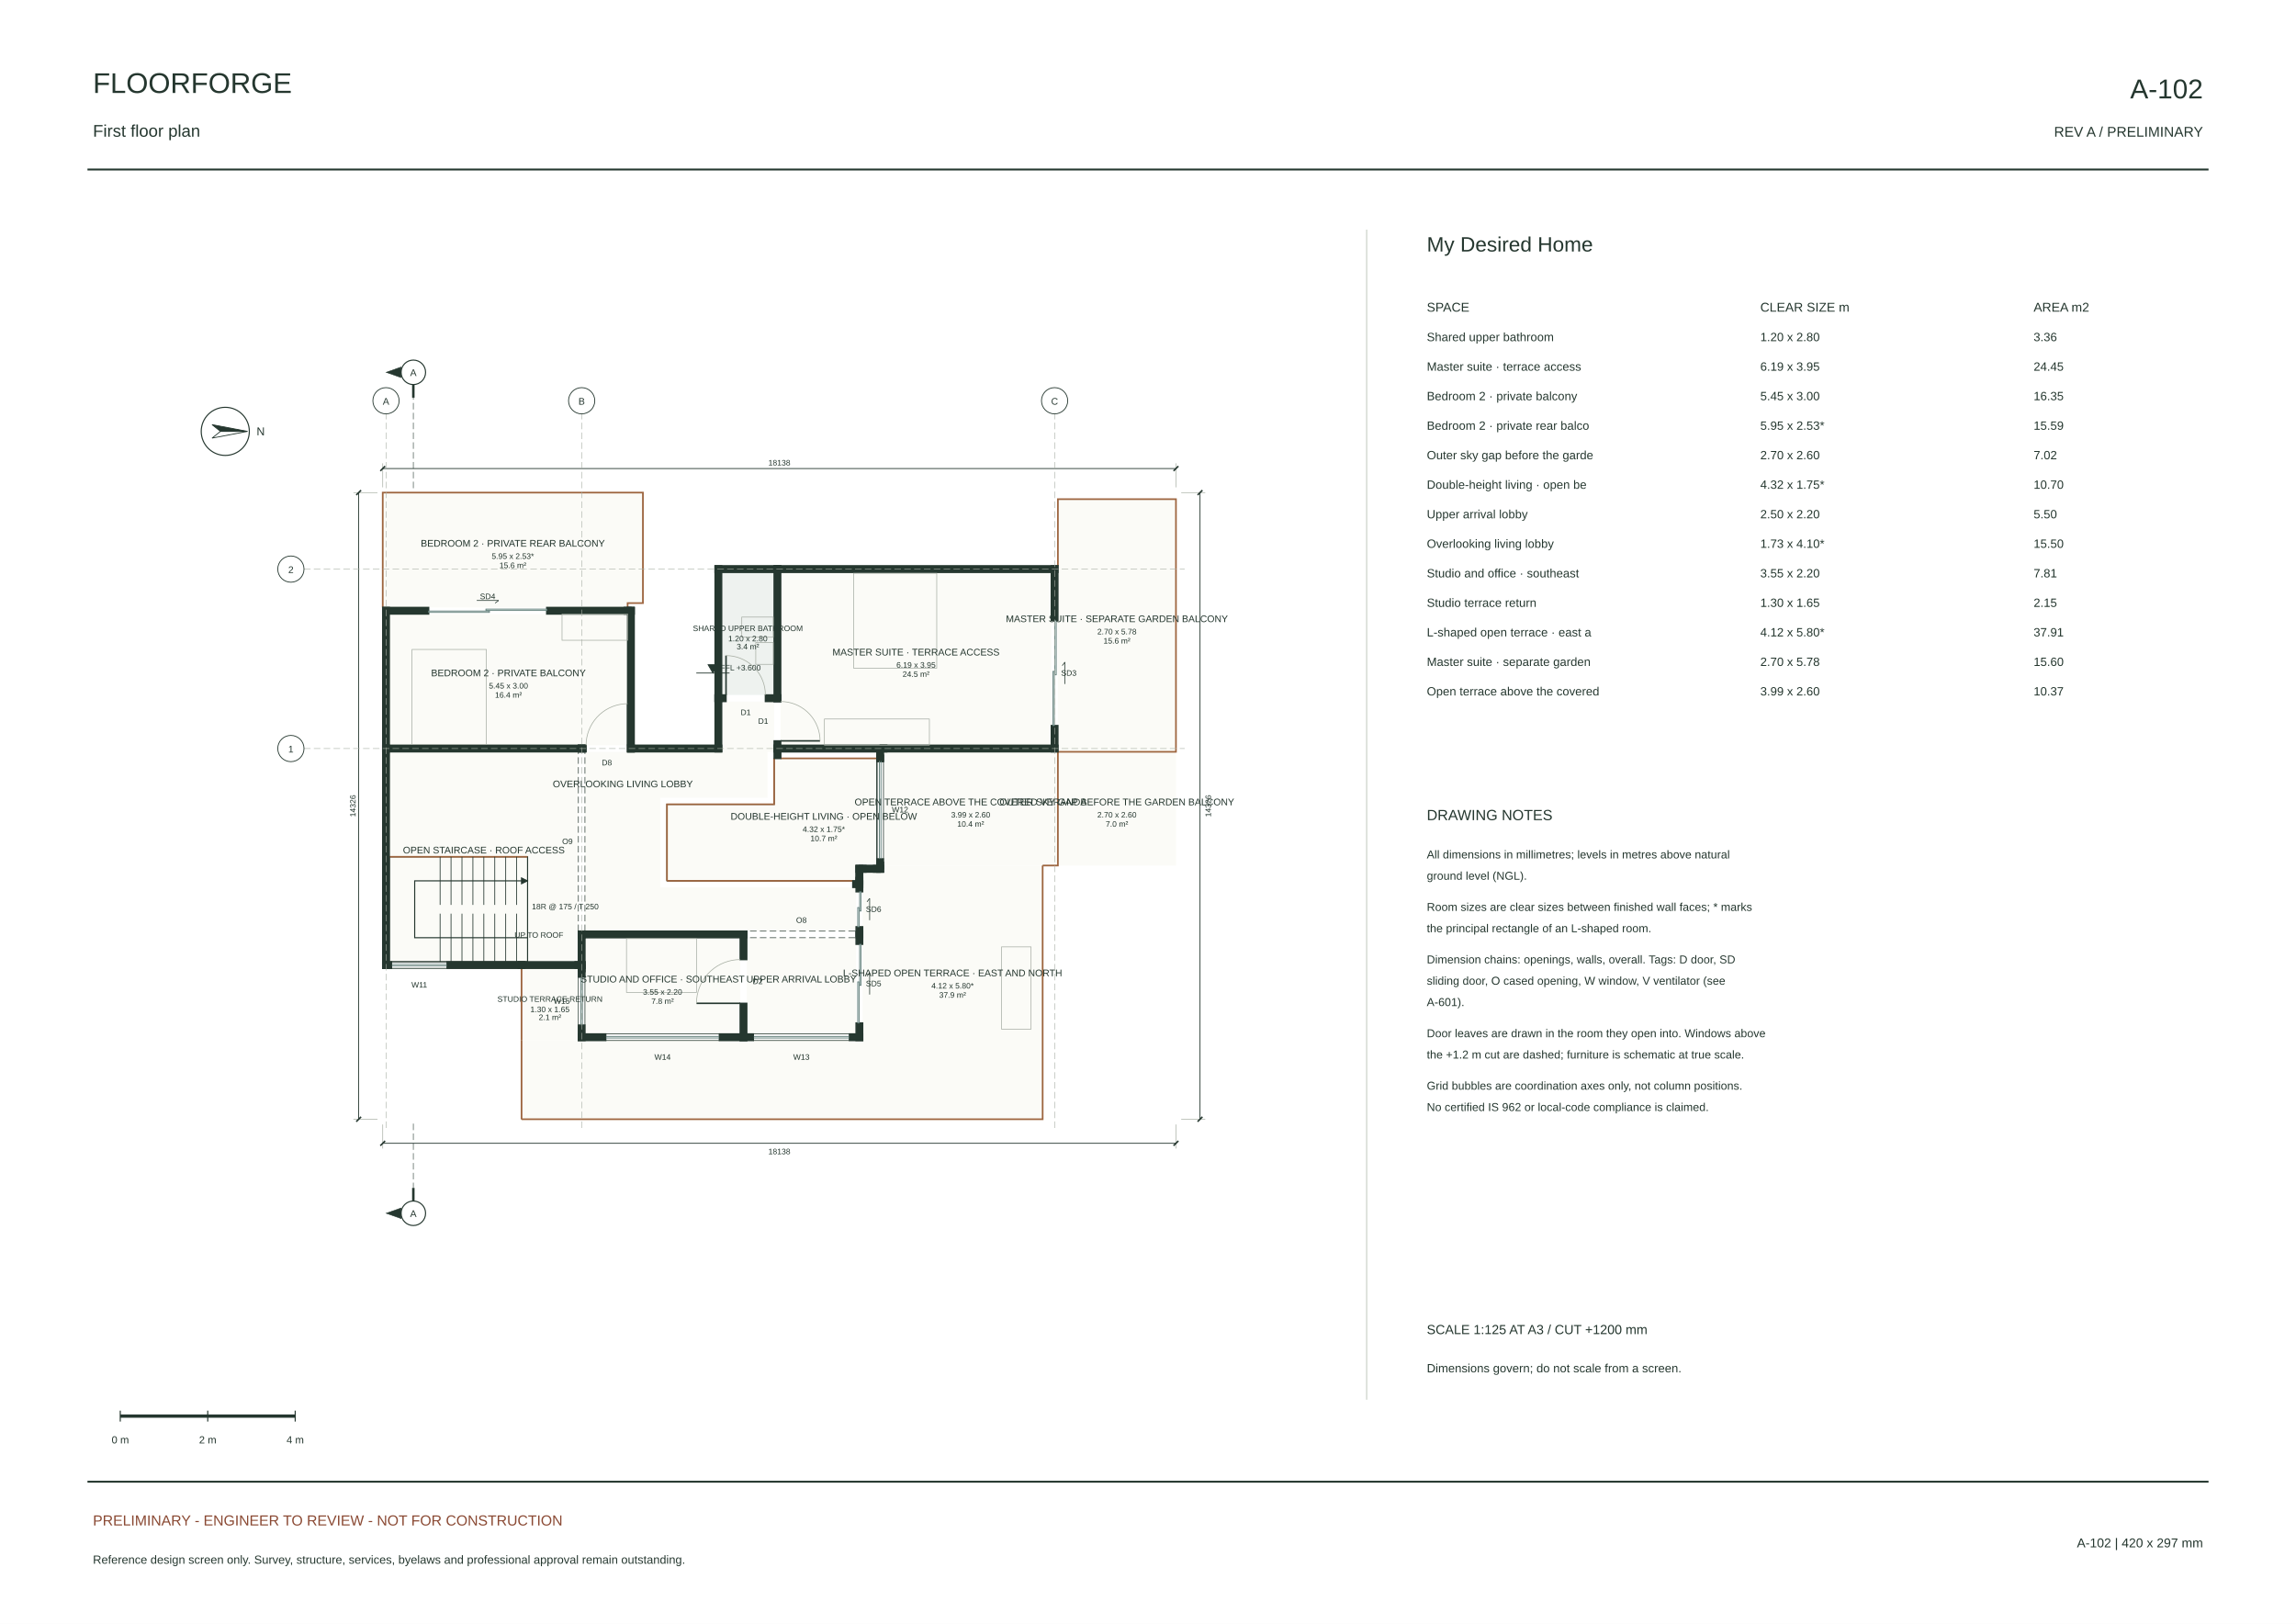
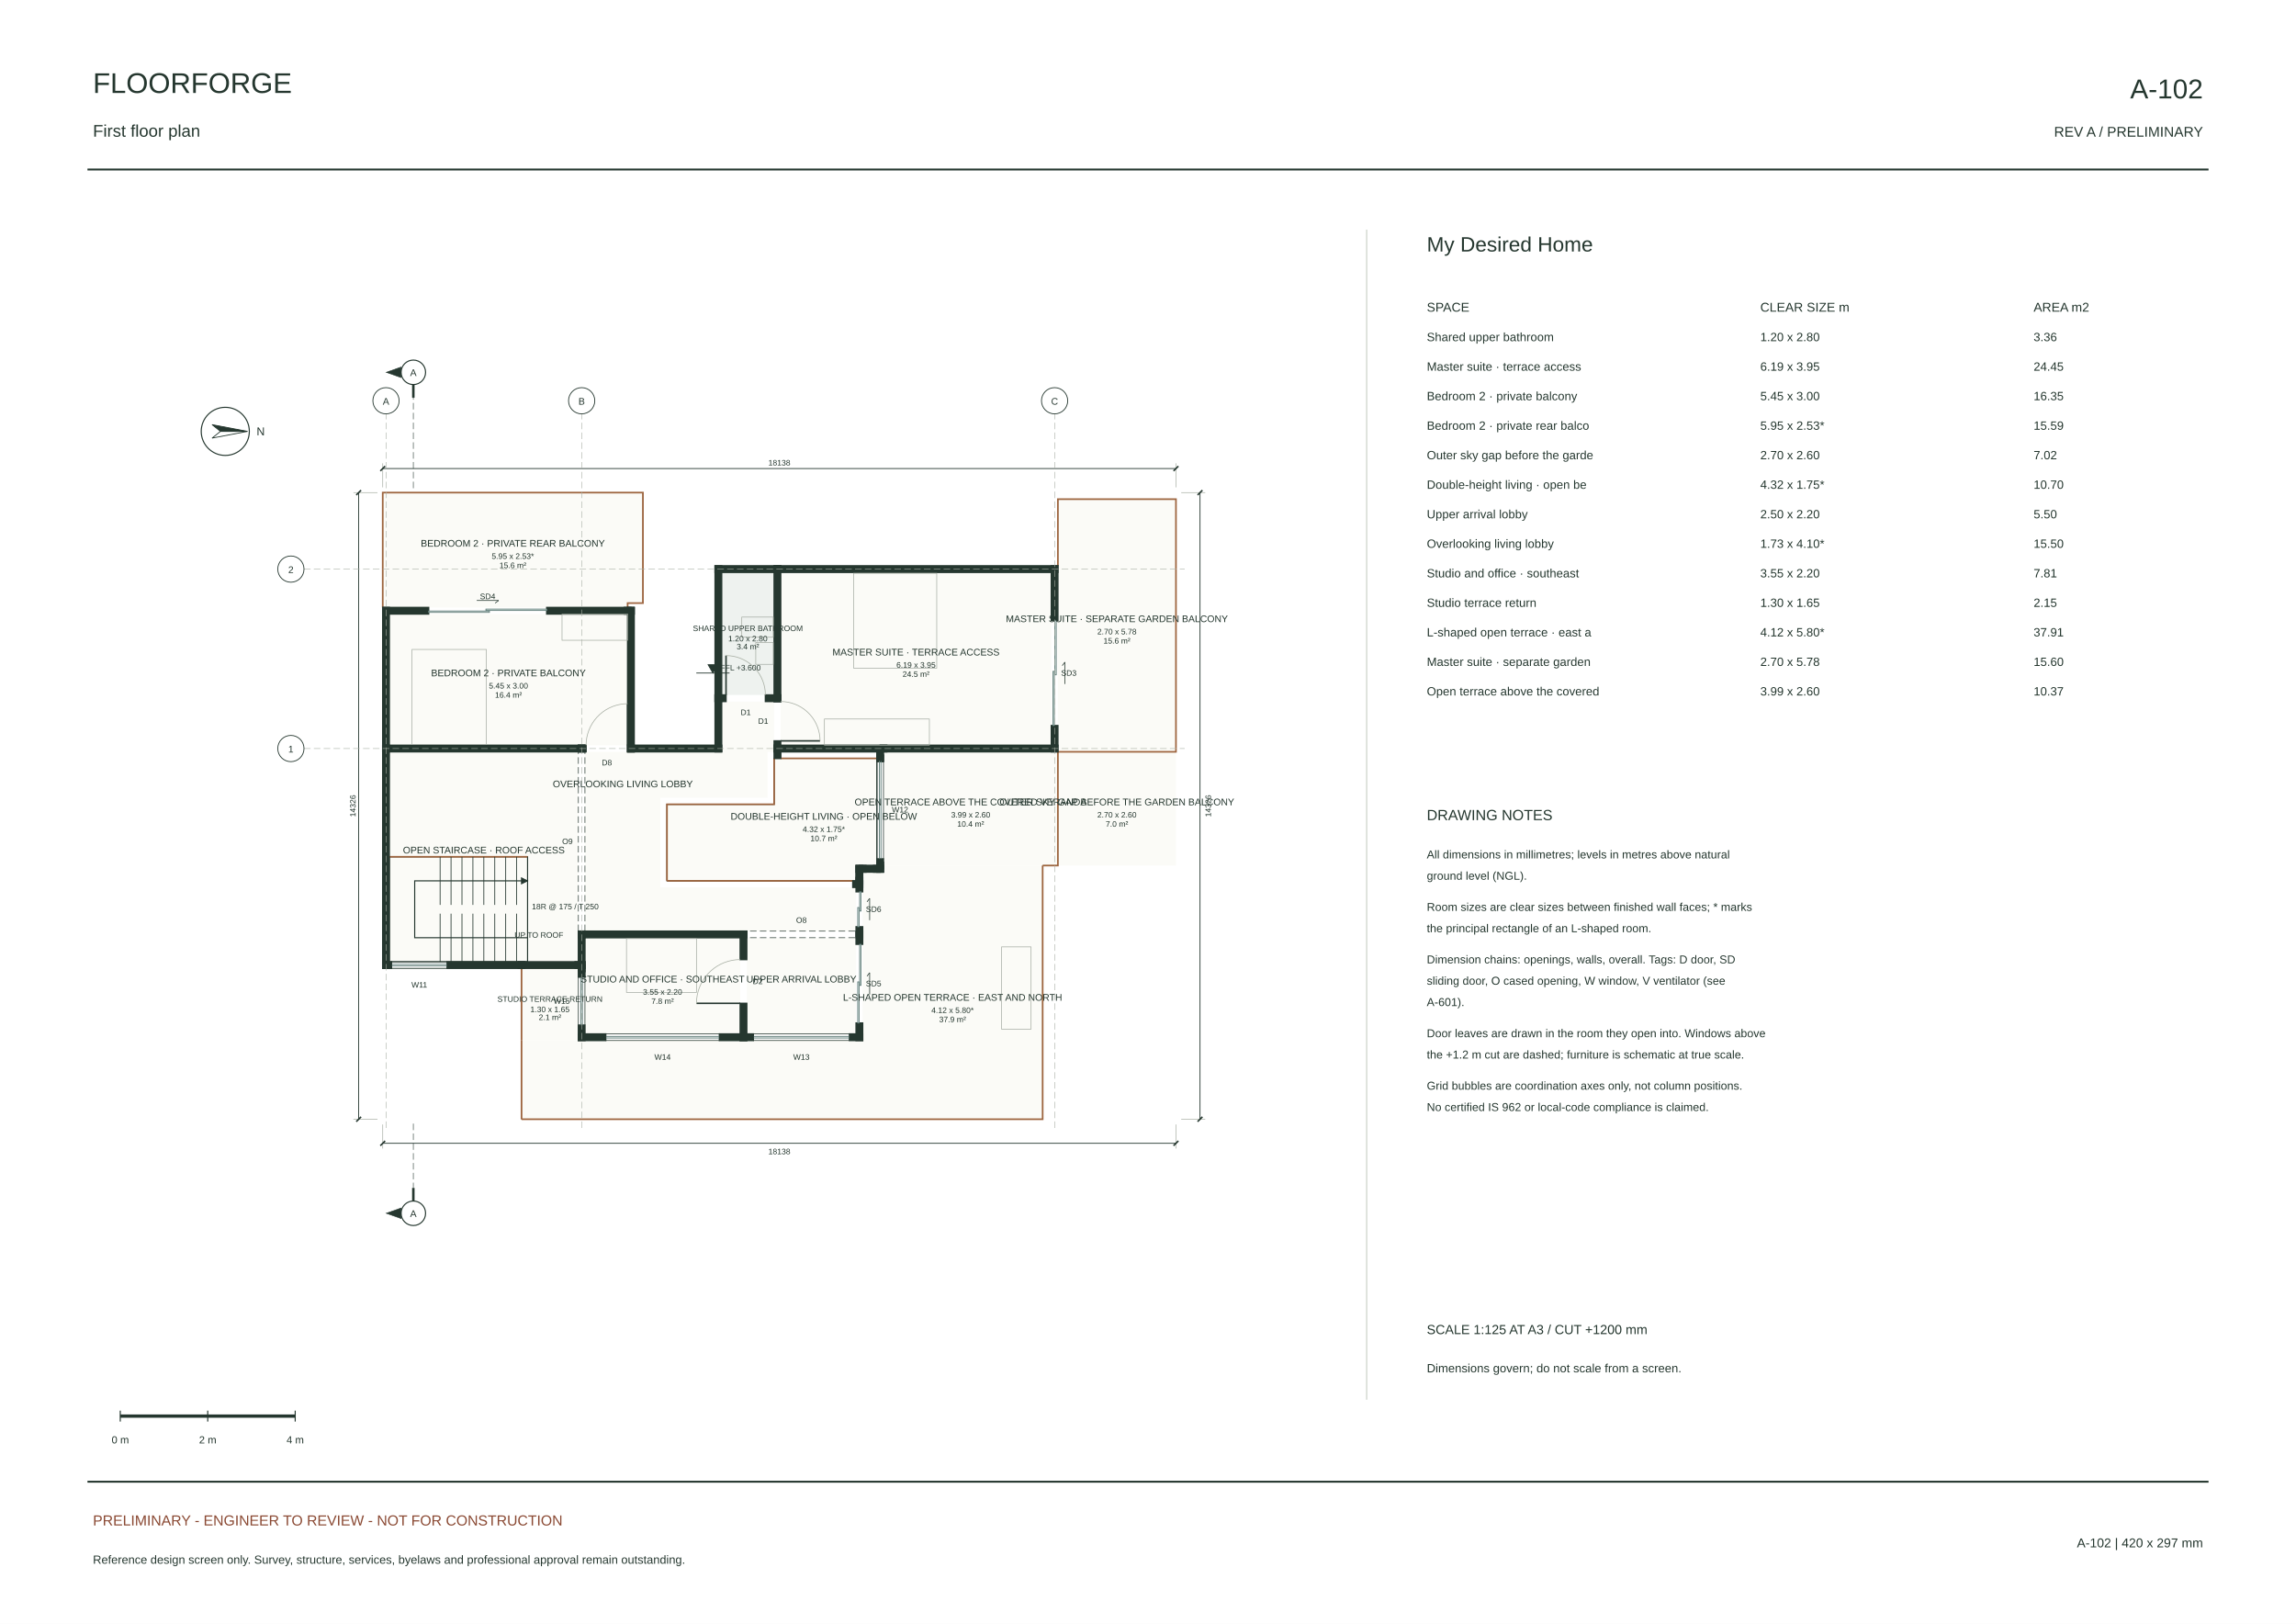
<svg xmlns="http://www.w3.org/2000/svg" width="420mm" height="297mm" viewBox="0 0 420 297">
  <rect width="420" height="297" fill="white" />
  <g font-family="Arial,Helvetica,sans-serif">
    <path d="M 16 31 H 404 M 16 271 H 404" stroke="#25372f" stroke-width=".35" />
    <text x="17" y="17" fill="#25372f" font-size="5.2" text-anchor="start">FLOORFORGE</text>
    <text x="17" y="25" fill="#25372f" font-size="3.1" text-anchor="start">First floor plan</text>
    <text x="403" y="18" fill="#25372f" font-size="5" text-anchor="end">A-102</text>
    <text x="403" y="25" fill="#25372f" font-size="2.6" text-anchor="end">REV A / PRELIMINARY</text>
    <polygon points="132.01,127.104 141.61,127.104 141.61,104.688 132.01,104.688" fill="#eef2ef" stroke="none" stroke-width="0.2" />
    <polygon points="142.81,136.304 192.314,136.304 192.314,104.688 142.81,104.688" fill="#fbfbf7" stroke="none" stroke-width="0.2" />
    <polygon points="71.21,136.304 114.81,136.304 114.81,112.304 71.21,112.304" fill="#fbfbf7" stroke="none" stroke-width="0.2" />
    <polygon points="70.01,111.104 114.81,111.104 114.81,110.304 117.61,110.304 117.61,90.096 70.01,90.096" fill="#fbfbf7" stroke="none" stroke-width="0.2" />
    <polygon points="193.514,158.304 215.114,158.304 215.114,137.504 193.514,137.504" fill="#fbfbf7" stroke="none" stroke-width="0.2" />
    <polygon points="122.01,161.104 156.602,161.104 156.602,158.304 160.41,158.304 160.41,138.704 141.61,138.704 141.61,147.104 122.01,147.104" fill="#fbfbf7" stroke="none" stroke-width="0.2" />
    <polygon points="136.602,189.104 156.602,189.104 156.602,171.504 136.602,171.504" fill="#fbfbf7" stroke="none" stroke-width="0.2" />
    <polygon points="107.002,170.304 156.602,170.304 156.602,162.304 120.81,162.304 120.81,145.904 140.41,145.904 140.41,137.504 141.61,137.504 141.61,128.304 132.01,128.304 132.01,137.504 107.002,137.504" fill="#fbfbf7" stroke="none" stroke-width="0.2" />
    <polygon points="107.002,189.104 135.402,189.104 135.402,171.504 107.002,171.504" fill="#fbfbf7" stroke="none" stroke-width="0.2" />
    <polygon points="71.21,175.904 105.802,175.904 105.802,137.504 71.21,137.504" fill="#fbfbf7" stroke="none" stroke-width="0.2" />
    <polygon points="95.402,190.304 105.802,190.304 105.802,177.104 95.402,177.104" fill="#fbfbf7" stroke="none" stroke-width="0.2" />
    <polygon points="95.402,204.704 190.73,204.704 190.73,158.304 157.802,158.304 157.802,190.304 95.402,190.304" fill="#fbfbf7" stroke="none" stroke-width="0.2" />
    <polygon points="193.514,137.504 215.114,137.504 215.114,91.296 193.514,91.296" fill="#fbfbf7" stroke="none" stroke-width="0.2" />
    <polygon points="161.61,158.304 193.514,158.304 193.514,137.504 161.61,137.504" fill="#fbfbf7" stroke="none" stroke-width="0.2" />
    <polygon points="70.01,177.104 70.01,175.904 70.01,137.504 70.01,136.904 70.01,136.304 70.01,112.304 70.01,111.704 70.01,111.104 70.01,90.096 117.61,90.096 117.61,110.304 114.81,110.304 114.81,111.104 115.41,111.104 116.01,111.104 116.01,112.304 116.01,136.304 130.81,136.304 130.81,128.304 130.81,127.704 130.81,127.104 130.81,104.688 130.81,104.088 130.81,103.488 132.01,103.488 141.61,103.488 142.21,103.488 142.81,103.488 192.314,103.488 192.914,103.488 193.514,103.488 193.514,91.296 215.114,91.296 215.114,137.504 193.514,137.504 193.514,158.304 190.73,158.304 190.73,204.704 95.402,204.704 95.402,190.304 95.402,177.104 94.802,177.104 71.21,177.104 70.61,177.104 70.01,177.104" fill="none" stroke="#a8afa4" stroke-width="0.15" />
    <polygon points="142.81,137.504 142.81,138.104 142.81,138.704 141.61,138.704 141.61,147.104 122.01,147.104 122.01,161.104 156.602,161.104 156.602,158.304 160.41,158.304 160.41,138.704 160.41,138.104 160.41,137.504 142.81,137.504" fill="none" stroke="#25372f" stroke-width="0.2" />
    <polygon points="71.21,156.704 71.21,175.904 96.506,175.904 96.506,156.704 71.21,156.704" fill="none" stroke="#25372f" stroke-width="0.2" />
    <polyline points="96.506,156.704 71.21,156.704" fill="none" stroke="#9e653f" stroke-width="0.3" />
    <polyline points="114.81,111.103 114.81,110.304 117.61,110.304 117.61,90.096 70.01,90.096 70.01,111.103" fill="none" stroke="#9e653f" stroke-width="0.3" />
    <polyline points="122.01,161.104 156.001,161.104" fill="none" stroke="#9e653f" stroke-width="0.3" />
    <polyline points="160.409,138.704 142.811,138.704" fill="none" stroke="#9e653f" stroke-width="0.3" />
    <polyline points="141.61,138.705 141.61,147.104 122.01,147.104 122.01,161.104" fill="none" stroke="#9e653f" stroke-width="0.3" />
    <polyline points="95.402,177.105 95.402,190.303" fill="none" stroke="#9e653f" stroke-width="0.3" />
    <polyline points="95.402,204.704 190.73,204.704 190.73,158.305" fill="none" stroke="#9e653f" stroke-width="0.3" />
    <polyline points="95.402,190.305 95.402,204.704" fill="none" stroke="#9e653f" stroke-width="0.3" />
    <polyline points="193.515,137.504 215.114,137.504 215.114,91.296 193.514,91.296 193.514,103.487" fill="none" stroke="#9e653f" stroke-width="0.3" />
    <polyline points="190.731,158.304 193.514,158.304 193.514,137.505" fill="none" stroke="#9e653f" stroke-width="0.3" />
    <polygon points="70.01,136.904 70.01,136.304 71.21,136.304 71.21,176.504 71.21,177.104 70.01,177.104 70.01,136.904" fill="#25372f" stroke="#25372f" stroke-width="0.25" />
    <polygon points="96.002,175.904 96.002,177.104 81.802,177.104 81.802,175.904 95.402,175.904 96.002,175.904" fill="#25372f" stroke="#25372f" stroke-width="0.25" />
    <polygon points="70.61,177.104 70.01,177.104 70.01,175.904 71.61,175.904 71.61,177.104 70.61,177.104" fill="#25372f" stroke="#25372f" stroke-width="0.25" />
    <polygon points="105.802,175.904 106.402,175.904 106.402,177.104 95.402,177.104 94.802,177.104 94.802,175.904 105.802,175.904" fill="#25372f" stroke="#25372f" stroke-width="0.25" />
    <polygon points="106.402,175.904 107.002,175.904 107.002,177.104 105.802,177.104 105.202,177.104 105.202,175.904 106.402,175.904" fill="#25372f" stroke="#25372f" stroke-width="0.25" />
    <polygon points="70.01,111.704 70.01,111.104 71.21,111.104 71.21,136.904 71.21,137.504 70.01,137.504 70.01,111.704" fill="#25372f" stroke="#25372f" stroke-width="0.25" />
    <polygon points="106.402,136.304 107.002,136.304 107.002,137.504 70.61,137.504 70.01,137.504 70.01,136.304 106.402,136.304" fill="#25372f" stroke="#25372f" stroke-width="0.25" />
    <polygon points="115.41,111.104 115.41,112.304 100.01,112.304 100.01,111.104 114.81,111.104 115.41,111.104" fill="#25372f" stroke="#25372f" stroke-width="0.25" />
    <polygon points="70.61,112.304 70.01,112.304 70.01,111.104 78.41,111.104 78.41,112.304 70.61,112.304" fill="#25372f" stroke="#25372f" stroke-width="0.25" />
    <polygon points="115.41,111.104 116.01,111.104 116.01,112.304 114.81,112.304 114.21,112.304 114.21,111.104 115.41,111.104" fill="#25372f" stroke="#25372f" stroke-width="0.25" />
    <polygon points="105.802,176.504 107.002,176.504 107.002,178.704 105.802,178.704 105.802,177.104 105.802,176.504" fill="#25372f" stroke="#25372f" stroke-width="0.25" />
    <polygon points="107.002,189.704 107.002,190.304 105.802,190.304 105.802,187.504 107.002,187.504 107.002,189.704" fill="#25372f" stroke="#25372f" stroke-width="0.25" />
    <polygon points="105.802,176.504 105.802,175.904 107.002,175.904 107.002,177.104 107.002,177.704 105.802,177.704 105.802,176.504" fill="#25372f" stroke="#25372f" stroke-width="0.25" />
    <polygon points="136.602,189.104 136.602,190.304 131.602,190.304 131.602,189.104 136.002,189.104 136.602,189.104" fill="#25372f" stroke="#25372f" stroke-width="0.25" />
    <polygon points="106.402,190.304 105.802,190.304 105.802,189.104 110.802,189.104 110.802,190.304 106.402,190.304" fill="#25372f" stroke="#25372f" stroke-width="0.25" />
    <polygon points="105.802,170.904 105.802,170.304 107.002,170.304 107.002,176.504 107.002,177.104 105.802,177.104 105.802,170.904" fill="#25372f" stroke="#25372f" stroke-width="0.25" />
    <polygon points="105.802,136.304 107.002,136.304 107.002,137.504 105.802,137.504 105.802,136.904 105.802,136.304" fill="#25372f" stroke="#25372f" stroke-width="0.25" />
    <polygon points="107.002,170.904 107.002,171.504 105.802,171.504 105.802,170.304 107.002,170.304 107.002,170.904" fill="#25372f" stroke="#25372f" stroke-width="0.25" />
    <polygon points="136.002,170.304 136.602,170.304 136.602,171.504 106.402,171.504 105.802,171.504 105.802,170.304 136.002,170.304" fill="#25372f" stroke="#25372f" stroke-width="0.25" />
    <polygon points="116.01,136.304 116.01,137.504 114.81,137.504 114.81,136.304 115.41,136.304 116.01,136.304" fill="#25372f" stroke="#25372f" stroke-width="0.25" />
    <polygon points="106.402,137.504 105.802,137.504 105.802,136.304 107.21,136.304 107.21,137.504 106.402,137.504" fill="#25372f" stroke="#25372f" stroke-width="0.25" />
    <polygon points="114.81,111.704 114.81,111.104 116.01,111.104 116.01,136.904 116.01,137.504 114.81,137.504 114.81,111.704" fill="#25372f" stroke="#25372f" stroke-width="0.25" />
    <polygon points="131.41,136.304 132.01,136.304 132.01,137.504 115.41,137.504 114.81,137.504 114.81,136.304 131.41,136.304" fill="#25372f" stroke="#25372f" stroke-width="0.25" />
    <polygon points="157.202,161.104 157.802,161.104 157.802,162.304 156.602,162.304 156.002,162.304 156.002,161.104 157.202,161.104" fill="#25372f" stroke="#25372f" stroke-width="0.25" />
    <polygon points="130.81,127.704 130.81,127.104 132.01,127.104 132.01,136.904 132.01,137.504 130.81,137.504 130.81,127.704" fill="#25372f" stroke="#25372f" stroke-width="0.25" />
    <polygon points="130.81,104.088 130.81,103.488 132.01,103.488 132.01,127.704 132.01,128.304 130.81,128.304 130.81,104.088" fill="#25372f" stroke="#25372f" stroke-width="0.25" />
    <polygon points="142.81,127.104 142.81,128.304 140.01,128.304 140.01,127.104 142.21,127.104 142.81,127.104" fill="#25372f" stroke="#25372f" stroke-width="0.25" />
    <polygon points="131.41,128.304 130.81,128.304 130.81,127.104 132.81,127.104 132.81,128.304 131.41,128.304" fill="#25372f" stroke="#25372f" stroke-width="0.25" />
    <polygon points="142.21,103.488 142.81,103.488 142.81,104.688 131.41,104.688 130.81,104.688 130.81,103.488 142.21,103.488" fill="#25372f" stroke="#25372f" stroke-width="0.25" />
    <polygon points="135.402,170.304 136.602,170.304 136.602,175.504 135.402,175.504 135.402,170.904 135.402,170.304" fill="#25372f" stroke="#25372f" stroke-width="0.25" />
    <polygon points="136.602,189.704 136.602,190.304 135.402,190.304 135.402,183.504 136.602,183.504 136.602,189.704" fill="#25372f" stroke="#25372f" stroke-width="0.25" />
    <polygon points="157.802,189.104 157.802,190.304 155.402,190.304 155.402,189.104 157.202,189.104 157.802,189.104" fill="#25372f" stroke="#25372f" stroke-width="0.25" />
    <polygon points="136.002,190.304 135.402,190.304 135.402,189.104 137.802,189.104 137.802,190.304 136.002,190.304" fill="#25372f" stroke="#25372f" stroke-width="0.25" />
    <polygon points="141.61,136.904 141.61,136.304 142.81,136.304 142.81,138.104 142.81,138.704 141.61,138.704 141.61,136.904" fill="#25372f" stroke="#25372f" stroke-width="0.25" />
    <polygon points="141.61,127.104 142.81,127.104 142.81,128.304 141.61,128.304 141.61,127.704 141.61,127.104" fill="#25372f" stroke="#25372f" stroke-width="0.25" />
    <polygon points="142.81,136.904 142.81,137.504 141.61,137.504 141.61,135.504 142.81,135.504 142.81,136.904" fill="#25372f" stroke="#25372f" stroke-width="0.25" />
    <polygon points="161.61,136.304 162.21,136.304 162.21,137.504 142.21,137.504 141.61,137.504 141.61,136.304 161.61,136.304" fill="#25372f" stroke="#25372f" stroke-width="0.25" />
    <polygon points="192.914,136.304 193.514,136.304 193.514,137.504 161.61,137.504 161.01,137.504 161.01,136.304 192.914,136.304" fill="#25372f" stroke="#25372f" stroke-width="0.25" />
    <polygon points="141.61,104.088 141.61,103.488 142.81,103.488 142.81,127.704 142.81,128.304 141.61,128.304 141.61,104.088" fill="#25372f" stroke="#25372f" stroke-width="0.25" />
    <polygon points="192.914,103.488 193.514,103.488 193.514,104.688 142.21,104.688 141.61,104.688 141.61,103.488 192.914,103.488" fill="#25372f" stroke="#25372f" stroke-width="0.25" />
    <polygon points="156.602,170.304 157.802,170.304 157.802,172.704 156.602,172.704 156.602,170.904 156.602,170.304" fill="#25372f" stroke="#25372f" stroke-width="0.25" />
    <polygon points="157.802,189.704 157.802,190.304 156.602,190.304 156.602,187.104 157.802,187.104 157.802,189.704" fill="#25372f" stroke="#25372f" stroke-width="0.25" />
    <polygon points="156.602,161.104 157.802,161.104 157.802,163.104 156.602,163.104 156.602,161.704 156.602,161.104" fill="#25372f" stroke="#25372f" stroke-width="0.25" />
    <polygon points="157.802,170.904 157.802,171.504 156.602,171.504 156.602,169.504 157.802,169.504 157.802,170.904" fill="#25372f" stroke="#25372f" stroke-width="0.25" />
    <polygon points="156.602,161.104 156.602,160.504 157.802,160.504 157.802,161.704 157.802,162.304 156.602,162.304 156.602,161.104" fill="#25372f" stroke="#25372f" stroke-width="0.25" />
    <polygon points="156.602,158.904 156.602,158.304 157.802,158.304 157.802,161.104 157.802,161.704 156.602,161.704 156.602,158.904" fill="#25372f" stroke="#25372f" stroke-width="0.25" />
    <polygon points="157.802,158.304 158.402,158.304 158.402,159.504 157.202,159.504 156.602,159.504 156.602,158.304 157.802,158.304" fill="#25372f" stroke="#25372f" stroke-width="0.25" />
    <polygon points="160.41,158.304 161.01,158.304 161.01,159.504 157.802,159.504 157.202,159.504 157.202,158.304 160.41,158.304" fill="#25372f" stroke="#25372f" stroke-width="0.25" />
    <polygon points="161.01,158.304 161.61,158.304 161.61,159.504 160.41,159.504 159.81,159.504 159.81,158.304 161.01,158.304" fill="#25372f" stroke="#25372f" stroke-width="0.25" />
    <polygon points="160.41,158.304 160.41,157.704 161.61,157.704 161.61,158.904 161.61,159.504 160.41,159.504 160.41,158.304" fill="#25372f" stroke="#25372f" stroke-width="0.25" />
    <polygon points="160.41,138.104 161.61,138.104 161.61,139.104 160.41,139.104 160.41,138.704 160.41,138.104" fill="#25372f" stroke="#25372f" stroke-width="0.25" />
    <polygon points="161.61,158.304 161.61,158.904 160.41,158.904 160.41,157.104 161.61,157.104 161.61,158.304" fill="#25372f" stroke="#25372f" stroke-width="0.25" />
    <polygon points="160.41,138.104 160.41,137.504 161.61,137.504 161.61,138.704 161.61,139.304 160.41,139.304 160.41,138.104" fill="#25372f" stroke="#25372f" stroke-width="0.25" />
    <polygon points="192.314,103.488 193.514,103.488 193.514,113.504 192.314,113.504 192.314,104.088 192.314,103.488" fill="#25372f" stroke="#25372f" stroke-width="0.25" />
    <polygon points="193.514,136.904 193.514,137.504 192.314,137.504 192.314,132.704 193.514,132.704 193.514,136.904" fill="#25372f" stroke="#25372f" stroke-width="0.25" />
    <path d="M 161.61 157.104 L 161.61 139.104" fill="none" stroke="#25372f" stroke-width="0.13" />
    <path d="M 160.41 157.104 L 160.41 139.104" fill="none" stroke="#25372f" stroke-width="0.13" />
    <path d="M 161.154 157.104 L 161.154 139.104" fill="none" stroke="#5f7d78" stroke-width="0.16" />
    <path d="M 160.866 157.104 L 160.866 139.104" fill="none" stroke="#5f7d78" stroke-width="0.16" />
    <path d="M 161.61 157.104 L 160.41 157.104" fill="none" stroke="#25372f" stroke-width="0.13" />
    <path d="M 161.61 139.104 L 160.41 139.104" fill="none" stroke="#25372f" stroke-width="0.13" />
    <text x="164.65" y="148.584" fill="#25372f" font-size="1.45" text-anchor="middle">W12</text>
    <path d="M 132.81 127.104 L 132.81 119.904" fill="none" stroke="#25372f" stroke-width="0.28" />
    <polyline points="140.01,127.104 139.979,126.44 139.887,125.781 139.735,125.134 139.524,124.503 139.255,123.895 138.932,123.314 138.556,122.765 138.131,122.253 137.661,121.783 137.149,121.358 136.6,120.982 136.019,120.659 135.411,120.39 134.78,120.179 134.133,120.027 133.474,119.935 132.81,119.904" fill="none" stroke="#a8afa4" stroke-width="0.13" />
    <text x="136.41" y="130.784" fill="#25372f" font-size="1.45" text-anchor="middle">D1</text>
    <path d="M 142.81 135.504 L 150.01 135.504" fill="none" stroke="#25372f" stroke-width="0.28" />
    <polyline points="142.81,128.304 143.474,128.335 144.133,128.427 144.78,128.579 145.411,128.79 146.019,129.059 146.6,129.382 147.149,129.758 147.661,130.183 148.131,130.653 148.556,131.165 148.932,131.714 149.255,132.295 149.524,132.903 149.735,133.534 149.887,134.181 149.979,134.84 150.01,135.504" fill="none" stroke="#a8afa4" stroke-width="0.13" />
    <text x="139.61" y="132.384" fill="#25372f" font-size="1.45" text-anchor="middle">D1</text>
    <polygon points="192.866,132.704 192.866,122.784 192.61,122.784 192.61,132.704" fill="#e3ebea" stroke="#5f7d78" stroke-width="0.15" />
    <polygon points="193.218,123.424 193.218,113.504 192.962,113.504 192.962,123.424" fill="#e3ebea" stroke="#5f7d78" stroke-width="0.15" />
    <path d="M 194.794 125.104 L 194.794 121.104" fill="none" stroke="#25372f" stroke-width="0.13" />
    <path d="M 194.794 121.104 L 194.314 121.744" fill="none" stroke="#25372f" stroke-width="0.13" />
    <text x="195.514" y="123.584" fill="#25372f" font-size="1.45" text-anchor="middle">SD3</text>
    <path d="M 114.81 136.304 L 114.81 128.704" fill="none" stroke="#25372f" stroke-width="0.28" />
    <polyline points="107.21,136.304 107.242,135.603 107.339,134.907 107.5,134.224 107.723,133.559 108.007,132.916 108.348,132.303 108.745,131.724 109.194,131.184 109.69,130.688 110.23,130.239 110.809,129.842 111.422,129.501 112.065,129.217 112.73,128.994 113.413,128.833 114.109,128.736 114.81,128.704" fill="none" stroke="#a8afa4" stroke-width="0.13" />
    <text x="111.01" y="139.984" fill="#25372f" font-size="1.45" text-anchor="middle">D8</text>
    <polygon points="78.41,111.752 89.53,111.752 89.53,112.008 78.41,112.008" fill="#e3ebea" stroke="#5f7d78" stroke-width="0.15" />
    <polygon points="88.89,111.4 100.01,111.4 100.01,111.656 88.89,111.656" fill="#e3ebea" stroke="#5f7d78" stroke-width="0.15" />
    <path d="M 87.21 109.824 L 91.21 109.824" fill="none" stroke="#25372f" stroke-width="0.13" />
    <path d="M 91.21 109.824 L 90.57 110.304" fill="none" stroke="#25372f" stroke-width="0.13" />
    <text x="89.21" y="109.584" fill="#25372f" font-size="1.45" text-anchor="middle">SD4</text>
    <path d="M 137.802 190.304 L 155.402 190.304" fill="none" stroke="#25372f" stroke-width="0.13" />
    <path d="M 137.802 189.104 L 155.402 189.104" fill="none" stroke="#25372f" stroke-width="0.13" />
    <path d="M 137.802 189.848 L 155.402 189.848" fill="none" stroke="#5f7d78" stroke-width="0.16" />
    <path d="M 137.802 189.56 L 155.402 189.56" fill="none" stroke="#5f7d78" stroke-width="0.16" />
    <path d="M 137.802 190.304 L 137.802 189.104" fill="none" stroke="#25372f" stroke-width="0.13" />
    <path d="M 155.402 190.304 L 155.402 189.104" fill="none" stroke="#25372f" stroke-width="0.13" />
    <text x="146.602" y="193.824" fill="#25372f" font-size="1.45" text-anchor="middle">W13</text>
    <path d="M 135.402 170.304 L 157.802 170.304" fill="none" stroke="#25372f" stroke-width="0.12" stroke-dasharray="1.2 .6" />
    <path d="M 135.402 171.504 L 157.802 171.504" fill="none" stroke="#25372f" stroke-width="0.12" stroke-dasharray="1.2 .6" />
    <text x="146.602" y="168.784" fill="#25372f" font-size="1.45" text-anchor="middle">O8</text>
    <polygon points="157.154,187.104 157.154,179.584 156.898,179.584 156.898,187.104" fill="#e3ebea" stroke="#5f7d78" stroke-width="0.15" />
    <polygon points="157.506,180.224 157.506,172.704 157.25,172.704 157.25,180.224" fill="#e3ebea" stroke="#5f7d78" stroke-width="0.15" />
    <path d="M 159.082 181.904 L 159.082 177.904" fill="none" stroke="#25372f" stroke-width="0.13" />
    <path d="M 159.082 177.904 L 158.602 178.544" fill="none" stroke="#25372f" stroke-width="0.13" />
    <text x="159.802" y="180.384" fill="#25372f" font-size="1.45" text-anchor="middle">SD5</text>
    <polygon points="157.154,169.504 157.154,165.984 156.898,165.984 156.898,169.504" fill="#e3ebea" stroke="#5f7d78" stroke-width="0.15" />
    <polygon points="157.506,166.624 157.506,163.104 157.25,163.104 157.25,166.624" fill="#e3ebea" stroke="#5f7d78" stroke-width="0.15" />
    <path d="M 159.082 168.304 L 159.082 164.304" fill="none" stroke="#25372f" stroke-width="0.13" />
    <path d="M 159.082 164.304 L 158.602 164.944" fill="none" stroke="#25372f" stroke-width="0.13" />
    <text x="159.802" y="166.784" fill="#25372f" font-size="1.45" text-anchor="middle">SD6</text>
    <path d="M 110.802 190.304 L 131.602 190.304" fill="none" stroke="#25372f" stroke-width="0.13" />
    <path d="M 110.802 189.104 L 131.602 189.104" fill="none" stroke="#25372f" stroke-width="0.13" />
    <path d="M 110.802 189.848 L 131.602 189.848" fill="none" stroke="#5f7d78" stroke-width="0.16" />
    <path d="M 110.802 189.56 L 131.602 189.56" fill="none" stroke="#5f7d78" stroke-width="0.16" />
    <path d="M 110.802 190.304 L 110.802 189.104" fill="none" stroke="#25372f" stroke-width="0.13" />
    <path d="M 131.602 190.304 L 131.602 189.104" fill="none" stroke="#25372f" stroke-width="0.13" />
    <text x="121.202" y="193.824" fill="#25372f" font-size="1.45" text-anchor="middle">W14</text>
    <path d="M 135.402 183.504 L 127.402 183.504" fill="none" stroke="#25372f" stroke-width="0.28" />
    <polyline points="135.402,175.504 134.664,175.538 133.932,175.64 133.213,175.809 132.512,176.044 131.836,176.343 131.19,176.702 130.581,177.12 130.012,177.592 129.49,178.114 129.018,178.683 128.6,179.292 128.241,179.938 127.942,180.614 127.707,181.315 127.538,182.034 127.436,182.766 127.402,183.504" fill="none" stroke="#a8afa4" stroke-width="0.13" />
    <text x="138.602" y="179.984" fill="#25372f" font-size="1.45" text-anchor="middle">D2</text>
    <path d="M 105.802 187.504 L 105.802 178.704" fill="none" stroke="#25372f" stroke-width="0.13" />
    <path d="M 107.002 187.504 L 107.002 178.704" fill="none" stroke="#25372f" stroke-width="0.13" />
    <path d="M 106.258 187.504 L 106.258 178.704" fill="none" stroke="#5f7d78" stroke-width="0.16" />
    <path d="M 106.546 187.504 L 106.546 178.704" fill="none" stroke="#5f7d78" stroke-width="0.16" />
    <path d="M 105.802 187.504 L 107.002 187.504" fill="none" stroke="#25372f" stroke-width="0.13" />
    <path d="M 105.802 178.704 L 107.002 178.704" fill="none" stroke="#25372f" stroke-width="0.13" />
    <text x="102.762" y="183.584" fill="#25372f" font-size="1.45" text-anchor="middle">W15</text>
    <path d="M 105.802 170.304 L 105.802 137.504" fill="none" stroke="#25372f" stroke-width="0.12" stroke-dasharray="1.2 .6" />
    <path d="M 107.002 170.304 L 107.002 137.504" fill="none" stroke="#25372f" stroke-width="0.12" stroke-dasharray="1.2 .6" />
    <text x="103.802" y="154.384" fill="#25372f" font-size="1.45" text-anchor="middle">O9</text>
    <path d="M 71.61 177.104 L 81.802 177.104" fill="none" stroke="#25372f" stroke-width="0.13" />
    <path d="M 71.61 175.904 L 81.802 175.904" fill="none" stroke="#25372f" stroke-width="0.13" />
    <path d="M 71.61 176.648 L 81.802 176.648" fill="none" stroke="#5f7d78" stroke-width="0.16" />
    <path d="M 71.61 176.36 L 81.802 176.36" fill="none" stroke="#5f7d78" stroke-width="0.16" />
    <path d="M 71.61 177.104 L 71.61 175.904" fill="none" stroke="#25372f" stroke-width="0.13" />
    <path d="M 81.802 177.104 L 81.802 175.904" fill="none" stroke="#25372f" stroke-width="0.13" />
    <text x="76.706" y="180.624" fill="#25372f" font-size="1.45" text-anchor="middle">W11</text>
    <path d="M 96.506 175.904 L 96.506 167.104" fill="none" stroke="#25372f" stroke-width="0.14" />
    <path d="M 96.506 165.504 L 96.506 156.704" fill="none" stroke="#25372f" stroke-width="0.14" />
    <path d="M 94.506 175.904 L 94.506 167.104" fill="none" stroke="#25372f" stroke-width="0.14" />
    <path d="M 94.506 165.504 L 94.506 156.704" fill="none" stroke="#25372f" stroke-width="0.14" />
    <path d="M 92.506 175.904 L 92.506 167.104" fill="none" stroke="#25372f" stroke-width="0.14" />
    <path d="M 92.506 165.504 L 92.506 156.704" fill="none" stroke="#25372f" stroke-width="0.14" />
    <path d="M 90.506 175.904 L 90.506 167.104" fill="none" stroke="#25372f" stroke-width="0.14" />
    <path d="M 90.506 165.504 L 90.506 156.704" fill="none" stroke="#25372f" stroke-width="0.14" />
    <path d="M 88.506 175.904 L 88.506 167.104" fill="none" stroke="#25372f" stroke-width="0.14" />
    <path d="M 88.506 165.504 L 88.506 156.704" fill="none" stroke="#25372f" stroke-width="0.14" />
    <path d="M 86.506 175.904 L 86.506 167.104" fill="none" stroke="#25372f" stroke-width="0.14" />
    <path d="M 86.506 165.504 L 86.506 156.704" fill="none" stroke="#25372f" stroke-width="0.14" />
    <path d="M 84.506 175.904 L 84.506 167.104" fill="none" stroke="#25372f" stroke-width="0.14" />
    <path d="M 84.506 165.504 L 84.506 156.704" fill="none" stroke="#25372f" stroke-width="0.14" />
    <path d="M 82.506 175.904 L 82.506 167.104" fill="none" stroke="#25372f" stroke-width="0.14" />
    <path d="M 82.506 165.504 L 82.506 156.704" fill="none" stroke="#25372f" stroke-width="0.14" />
    <path d="M 80.506 175.904 L 80.506 167.104" fill="none" stroke="#25372f" stroke-width="0.14" />
    <path d="M 80.506 165.504 L 80.506 156.704" fill="none" stroke="#25372f" stroke-width="0.14" />
    <polyline points="96.506,171.504 75.858,171.504 75.858,161.104 96.506,161.104" fill="none" stroke="#25372f" stroke-width="0.2" />
    <polygon points="95.386,161.664 95.386,160.544 96.506,161.104" fill="#25372f" stroke="#25372f" stroke-width="0.15" />
    <text x="98.586" y="171.504" fill="#25372f" font-size="1.45" text-anchor="middle">UP TO ROOF</text>
    <text x="103.402" y="166.304" fill="#25372f" font-size="1.45" text-anchor="middle">18R @ 175 / T 250</text>
    <polygon points="141.45,116.544 141.45,112.864 135.69,112.864 135.69,116.544" fill="none" stroke="#a3aaa1" stroke-width="0.12" />
    <polygon points="141.45,121.504 141.45,117.504 138.25,117.504 138.25,121.504" fill="none" stroke="#a3aaa1" stroke-width="0.12" />
    <polygon points="171.354,122.208 171.354,104.848 156.154,104.848 156.154,122.208" fill="none" stroke="#a3aaa1" stroke-width="0.12" />
    <polygon points="170.01,136.304 170.01,131.504 150.81,131.504 150.81,136.304" fill="none" stroke="#a3aaa1" stroke-width="0.12" />
    <polygon points="88.97,136.144 88.97,118.784 75.37,118.784 75.37,136.144" fill="none" stroke="#a3aaa1" stroke-width="0.12" />
    <polygon points="114.81,117.104 114.81,112.304 102.81,112.304 102.81,117.104" fill="none" stroke="#a3aaa1" stroke-width="0.12" />
    <polygon points="127.402,181.504 127.402,171.664 114.602,171.664 114.602,181.504" fill="none" stroke="#a3aaa1" stroke-width="0.12" />
    <polygon points="183.21,188.224 188.61,188.224 188.61,173.184 183.21,173.184" fill="none" stroke="#a3aaa1" stroke-width="0.12" />
    <text x="136.81" y="115.42" fill="#25372f" font-size="1.45" text-anchor="middle">SHARED UPPER BATHROOM</text>
    <text x="136.81" y="117.3" fill="#25372f" font-size="1.45" text-anchor="middle">1.20 x 2.80</text>
    <text x="136.81" y="118.756" fill="#25372f" font-size="1.45" text-anchor="middle">3.4 m²</text>
    <text x="167.562" y="119.88" fill="#25372f" font-size="1.76" text-anchor="middle">MASTER SUITE · TERRACE ACCESS</text>
    <text x="167.562" y="122.116" fill="#25372f" font-size="1.45" text-anchor="middle">6.19 x 3.95</text>
    <text x="167.562" y="123.796" fill="#25372f" font-size="1.45" text-anchor="middle">24.5 m²</text>
    <text x="93.01" y="123.688" fill="#25372f" font-size="1.76" text-anchor="middle">BEDROOM 2 · PRIVATE BALCONY</text>
    <text x="93.01" y="125.924" fill="#25372f" font-size="1.45" text-anchor="middle">5.45 x 3.00</text>
    <text x="93.01" y="127.604" fill="#25372f" font-size="1.45" text-anchor="middle">16.4 m²</text>
    <text x="93.81" y="99.984" fill="#25372f" font-size="1.76" text-anchor="middle">BEDROOM 2 · PRIVATE REAR BALCONY</text>
    <text x="93.81" y="102.22" fill="#25372f" font-size="1.45" text-anchor="middle">5.95 x 2.53*</text>
    <text x="93.81" y="103.9" fill="#25372f" font-size="1.45" text-anchor="middle">15.6 m²</text>
    <text x="204.314" y="147.288" fill="#25372f" font-size="1.76" text-anchor="middle">OUTER SKY GAP BEFORE THE GARDEN BALCONY</text>
    <text x="204.314" y="149.524" fill="#25372f" font-size="1.45" text-anchor="middle">2.70 x 2.60</text>
    <text x="204.314" y="151.204" fill="#25372f" font-size="1.45" text-anchor="middle">7.0 m²</text>
    <text x="150.697" y="149.925" fill="#25372f" font-size="1.76" text-anchor="middle">DOUBLE-HEIGHT LIVING · OPEN BELOW</text>
    <text x="150.697" y="152.161" fill="#25372f" font-size="1.45" text-anchor="middle">4.32 x 1.75*</text>
    <text x="150.697" y="153.841" fill="#25372f" font-size="1.45" text-anchor="middle">10.7 m²</text>
    <text x="146.602" y="179.688" fill="#25372f" font-size="1.76" text-anchor="middle">UPPER ARRIVAL LOBBY</text>
    <text x="113.929" y="143.99" fill="#25372f" font-size="1.76" text-anchor="middle">OVERLOOKING LIVING LOBBY</text>
    <text x="121.202" y="179.688" fill="#25372f" font-size="1.76" text-anchor="middle">STUDIO AND OFFICE · SOUTHEAST</text>
    <text x="121.202" y="181.924" fill="#25372f" font-size="1.45" text-anchor="middle">3.55 x 2.20</text>
    <text x="121.202" y="183.604" fill="#25372f" font-size="1.45" text-anchor="middle">7.8 m²</text>
    <text x="88.506" y="156.088" fill="#25372f" font-size="1.76" text-anchor="middle">OPEN STAIRCASE · ROOF ACCESS</text>
    <text x="100.602" y="183.228" fill="#25372f" font-size="1.45" text-anchor="middle">STUDIO TERRACE RETURN</text>
    <text x="100.602" y="185.108" fill="#25372f" font-size="1.45" text-anchor="middle">1.30 x 1.65</text>
    <text x="100.602" y="186.564" fill="#25372f" font-size="1.45" text-anchor="middle">2.1 m²</text>
-     <text x="174.252" y="178.561" fill="#25372f" font-size="1.76" text-anchor="middle">L-SHAPED OPEN TERRACE · EAST AND NORTH</text>
-     <text x="174.252" y="180.797" fill="#25372f" font-size="1.45" text-anchor="middle">4.12 x 5.80*</text>
-     <text x="174.252" y="182.477" fill="#25372f" font-size="1.45" text-anchor="middle">37.9 m²</text>
+     <text x="174.252" y="183.029" fill="#25372f" font-size="1.76" text-anchor="middle">L-SHAPED OPEN TERRACE · EAST AND NORTH</text>
+     <text x="174.252" y="185.265" fill="#25372f" font-size="1.45" text-anchor="middle">4.12 x 5.80*</text>
+     <text x="174.252" y="186.945" fill="#25372f" font-size="1.45" text-anchor="middle">37.9 m²</text>
    <text x="204.314" y="113.784" fill="#25372f" font-size="1.76" text-anchor="middle">MASTER SUITE · SEPARATE GARDEN BALCONY</text>
    <text x="204.314" y="116.02" fill="#25372f" font-size="1.45" text-anchor="middle">2.70 x 5.78</text>
    <text x="204.314" y="117.7" fill="#25372f" font-size="1.45" text-anchor="middle">15.6 m²</text>
    <text x="177.562" y="147.288" fill="#25372f" font-size="1.76" text-anchor="middle">OPEN TERRACE ABOVE THE COVERED VERANDA</text>
    <text x="177.562" y="149.524" fill="#25372f" font-size="1.45" text-anchor="middle">3.99 x 2.60</text>
    <text x="177.562" y="151.204" fill="#25372f" font-size="1.45" text-anchor="middle">10.4 m²</text>
    <path d="M 70.01 205.664 L 70.01 210.064" fill="none" stroke="#a8afa4" stroke-width="0.12" />
    <path d="M 215.114 205.664 L 215.114 210.064" fill="none" stroke="#a8afa4" stroke-width="0.12" />
    <path d="M 70.01 209.104 L 215.114 209.104" fill="none" stroke="#25372f" stroke-width="0.15" />
    <path d="M 69.57 209.544 L 70.45 208.664" fill="none" stroke="#25372f" stroke-width="0.28" />
    <path d="M 214.674 209.544 L 215.554 208.664" fill="none" stroke="#25372f" stroke-width="0.28" />
    <text x="142.562" y="211.104" fill="#25372f" font-size="1.45" text-anchor="middle">18138</text>
    <path d="M 70.01 89.136 L 70.01 84.736" fill="none" stroke="#a8afa4" stroke-width="0.12" />
    <path d="M 215.114 89.136 L 215.114 84.736" fill="none" stroke="#a8afa4" stroke-width="0.12" />
    <path d="M 70.01 85.696 L 215.114 85.696" fill="none" stroke="#25372f" stroke-width="0.15" />
    <path d="M 69.57 86.136 L 70.45 85.256" fill="none" stroke="#25372f" stroke-width="0.28" />
    <path d="M 214.674 86.136 L 215.554 85.256" fill="none" stroke="#25372f" stroke-width="0.28" />
    <text x="142.562" y="85.136" fill="#25372f" font-size="1.45" text-anchor="middle">18138</text>
    <path d="M 69.05 204.704 L 64.65 204.704" fill="none" stroke="#a8afa4" stroke-width="0.12" />
    <path d="M 69.05 90.096 L 64.65 90.096" fill="none" stroke="#a8afa4" stroke-width="0.12" />
    <path d="M 65.61 204.704 L 65.61 90.096" fill="none" stroke="#25372f" stroke-width="0.15" />
    <path d="M 65.17 205.144 L 66.05 204.264" fill="none" stroke="#25372f" stroke-width="0.28" />
    <path d="M 65.17 90.536 L 66.05 89.656" fill="none" stroke="#25372f" stroke-width="0.28" />
    <text x="65.05" y="147.4" fill="#25372f" font-size="1.45" text-anchor="middle" transform="rotate(-90.0 65.05 147.4)">14326</text>
    <path d="M 216.074 204.704 L 220.474 204.704" fill="none" stroke="#a8afa4" stroke-width="0.12" />
    <path d="M 216.074 90.096 L 220.474 90.096" fill="none" stroke="#a8afa4" stroke-width="0.12" />
    <path d="M 219.514 204.704 L 219.514 90.096" fill="none" stroke="#25372f" stroke-width="0.15" />
    <path d="M 219.074 205.144 L 219.954 204.264" fill="none" stroke="#25372f" stroke-width="0.28" />
    <path d="M 219.074 90.536 L 219.954 89.656" fill="none" stroke="#25372f" stroke-width="0.28" />
    <text x="221.514" y="147.4" fill="#25372f" font-size="1.45" text-anchor="middle" transform="rotate(-90.0 221.514 147.4)">14326</text>
    <path d="M 70.61 206.304 L 70.61 75.696" fill="none" stroke="#a8afa4" stroke-width="0.1" stroke-dasharray="1.2 .6" />
    <circle cx="70.61" cy="73.296" r="2.4" fill="none" stroke="#25372f" stroke-width="0.15" />
    <text x="70.61" y="74.016" fill="#25372f" font-size="1.76" text-anchor="middle">A</text>
    <path d="M 106.402 206.304 L 106.402 75.696" fill="none" stroke="#a8afa4" stroke-width="0.1" stroke-dasharray="1.2 .6" />
    <circle cx="106.402" cy="73.296" r="2.4" fill="none" stroke="#25372f" stroke-width="0.15" />
    <text x="106.402" y="74.016" fill="#25372f" font-size="1.76" text-anchor="middle">B</text>
    <path d="M 192.914 206.304 L 192.914 75.696" fill="none" stroke="#a8afa4" stroke-width="0.1" stroke-dasharray="1.2 .6" />
    <circle cx="192.914" cy="73.296" r="2.4" fill="none" stroke="#25372f" stroke-width="0.15" />
    <text x="192.914" y="74.016" fill="#25372f" font-size="1.76" text-anchor="middle">C</text>
    <path d="M 55.61 136.904 L 216.714 136.904" fill="none" stroke="#a8afa4" stroke-width="0.1" stroke-dasharray="1.2 .6" />
    <circle cx="53.21" cy="136.904" r="2.4" fill="none" stroke="#25372f" stroke-width="0.15" />
    <text x="53.21" y="137.624" fill="#25372f" font-size="1.76" text-anchor="middle">1</text>
    <path d="M 55.61 104.088 L 216.714 104.088" fill="none" stroke="#a8afa4" stroke-width="0.1" stroke-dasharray="1.2 .6" />
    <circle cx="53.21" cy="104.088" r="2.4" fill="none" stroke="#25372f" stroke-width="0.15" />
    <text x="53.21" y="104.808" fill="#25372f" font-size="1.76" text-anchor="middle">2</text>
    <polygon points="129.53,121.576 131.29,121.576 130.41,123.096" fill="#25372f" stroke="#25372f" stroke-width="0.15" />
    <path d="M 127.37 123.096 L 133.45 123.096" fill="none" stroke="#25372f" stroke-width="0.15" />
    <text x="131.77" y="122.616" fill="#25372f" font-size="1.45" text-anchor="start">FFL +3.600</text>
    <path d="M 75.61 205.504 L 75.61 217.264" fill="none" stroke="#25372f" stroke-width="0.1" stroke-dasharray="1.2 .6" />
    <path d="M 75.61 217.264 L 75.61 219.664" fill="none" stroke="#25372f" stroke-width="0.45" />
    <circle cx="75.61" cy="221.904" r="2.24" fill="none" stroke="#25372f" stroke-width="0.2" />
    <text x="75.61" y="222.584" fill="#25372f" font-size="1.76" text-anchor="middle">A</text>
    <polygon points="73.37,222.864 70.65,221.904 73.37,220.944" fill="#25372f" stroke="#25372f" stroke-width="0.1" />
    <path d="M 75.61 89.296 L 75.61 72.736" fill="none" stroke="#25372f" stroke-width="0.1" stroke-dasharray="1.2 .6" />
    <path d="M 75.61 72.736 L 75.61 70.336" fill="none" stroke="#25372f" stroke-width="0.45" />
    <circle cx="75.61" cy="68.096" r="2.24" fill="none" stroke="#25372f" stroke-width="0.2" />
    <text x="75.61" y="68.776" fill="#25372f" font-size="1.76" text-anchor="middle">A</text>
    <polygon points="73.37,67.136 70.65,68.096 73.37,69.056" fill="#25372f" stroke="#25372f" stroke-width="0.1" />
    <circle cx="41.21" cy="78.896" r="4.4" fill="none" stroke="#25372f" stroke-width="0.2" />
    <polygon points="45.258,78.896 38.79,77.664 40.33,78.896" fill="#25372f" stroke="#25372f" stroke-width="0.15" />
    <polygon points="45.258,78.896 38.79,80.128 40.33,78.896" fill="none" stroke="#25372f" stroke-width="0.15" />
    <text x="47.69" y="79.616" fill="#25372f" font-size="2.08" text-anchor="middle">N</text>
    <path d="M 250 42 V 256" stroke="#c9d0c7" stroke-width=".2" />
    <text x="261" y="46" fill="#25372f" font-size="3.8" text-anchor="start">My Desired Home</text>
    <text x="261" y="57" fill="#25372f" font-size="2.35" text-anchor="start">SPACE</text>
    <text x="322" y="57" fill="#25372f" font-size="2.35" text-anchor="start">CLEAR SIZE m</text>
    <text x="372" y="57" fill="#25372f" font-size="2.35" text-anchor="start">AREA m2</text>
    <text x="261" y="62.4" fill="#25372f" font-size="2.2" text-anchor="start">Shared upper bathroom</text>
    <text x="322" y="62.4" fill="#25372f" font-size="2.2" text-anchor="start">1.20 x 2.80</text>
    <text x="372" y="62.4" fill="#25372f" font-size="2.2" text-anchor="start">3.36</text>
    <text x="261" y="67.8" fill="#25372f" font-size="2.2" text-anchor="start">Master suite · terrace access</text>
    <text x="322" y="67.8" fill="#25372f" font-size="2.2" text-anchor="start">6.19 x 3.95</text>
    <text x="372" y="67.8" fill="#25372f" font-size="2.2" text-anchor="start">24.45</text>
    <text x="261" y="73.2" fill="#25372f" font-size="2.2" text-anchor="start">Bedroom 2 · private balcony</text>
    <text x="322" y="73.2" fill="#25372f" font-size="2.2" text-anchor="start">5.45 x 3.00</text>
    <text x="372" y="73.2" fill="#25372f" font-size="2.2" text-anchor="start">16.35</text>
    <text x="261" y="78.6" fill="#25372f" font-size="2.2" text-anchor="start">Bedroom 2 · private rear balco</text>
    <text x="322" y="78.6" fill="#25372f" font-size="2.2" text-anchor="start">5.95 x 2.53*</text>
    <text x="372" y="78.6" fill="#25372f" font-size="2.2" text-anchor="start">15.59</text>
    <text x="261" y="84" fill="#25372f" font-size="2.2" text-anchor="start">Outer sky gap before the garde</text>
    <text x="322" y="84" fill="#25372f" font-size="2.2" text-anchor="start">2.70 x 2.60</text>
    <text x="372" y="84" fill="#25372f" font-size="2.2" text-anchor="start">7.02</text>
    <text x="261" y="89.4" fill="#25372f" font-size="2.2" text-anchor="start">Double-height living · open be</text>
    <text x="322" y="89.4" fill="#25372f" font-size="2.2" text-anchor="start">4.32 x 1.75*</text>
    <text x="372" y="89.4" fill="#25372f" font-size="2.2" text-anchor="start">10.70</text>
    <text x="261" y="94.8" fill="#25372f" font-size="2.2" text-anchor="start">Upper arrival lobby</text>
    <text x="322" y="94.8" fill="#25372f" font-size="2.2" text-anchor="start">2.50 x 2.20</text>
    <text x="372" y="94.8" fill="#25372f" font-size="2.2" text-anchor="start">5.50</text>
    <text x="261" y="100.2" fill="#25372f" font-size="2.2" text-anchor="start">Overlooking living lobby</text>
    <text x="322" y="100.2" fill="#25372f" font-size="2.2" text-anchor="start">1.73 x 4.10*</text>
    <text x="372" y="100.2" fill="#25372f" font-size="2.2" text-anchor="start">15.50</text>
    <text x="261" y="105.6" fill="#25372f" font-size="2.2" text-anchor="start">Studio and office · southeast</text>
    <text x="322" y="105.6" fill="#25372f" font-size="2.2" text-anchor="start">3.55 x 2.20</text>
    <text x="372" y="105.6" fill="#25372f" font-size="2.2" text-anchor="start">7.81</text>
    <text x="261" y="111" fill="#25372f" font-size="2.2" text-anchor="start">Studio terrace return</text>
    <text x="322" y="111" fill="#25372f" font-size="2.2" text-anchor="start">1.30 x 1.65</text>
    <text x="372" y="111" fill="#25372f" font-size="2.2" text-anchor="start">2.15</text>
    <text x="261" y="116.4" fill="#25372f" font-size="2.2" text-anchor="start">L-shaped open terrace · east a</text>
    <text x="322" y="116.4" fill="#25372f" font-size="2.2" text-anchor="start">4.12 x 5.80*</text>
    <text x="372" y="116.4" fill="#25372f" font-size="2.2" text-anchor="start">37.91</text>
    <text x="261" y="121.8" fill="#25372f" font-size="2.2" text-anchor="start">Master suite · separate garden</text>
    <text x="322" y="121.8" fill="#25372f" font-size="2.2" text-anchor="start">2.70 x 5.78</text>
    <text x="372" y="121.8" fill="#25372f" font-size="2.2" text-anchor="start">15.60</text>
    <text x="261" y="127.2" fill="#25372f" font-size="2.2" text-anchor="start">Open terrace above the covered</text>
    <text x="322" y="127.2" fill="#25372f" font-size="2.2" text-anchor="start">3.99 x 2.60</text>
    <text x="372" y="127.2" fill="#25372f" font-size="2.2" text-anchor="start">10.37</text>
    <text x="261" y="150" fill="#25372f" font-size="2.7" text-anchor="start">DRAWING NOTES</text>
    <text x="261" y="157" fill="#25372f" font-size="2.1" text-anchor="start">All dimensions in millimetres; levels in metres above natural</text>
    <text x="261" y="160.9" fill="#25372f" font-size="2.1" text-anchor="start">ground level (NGL).</text>
    <text x="261" y="166.6" fill="#25372f" font-size="2.1" text-anchor="start">Room sizes are clear sizes between finished wall faces; * marks</text>
    <text x="261" y="170.5" fill="#25372f" font-size="2.1" text-anchor="start">the principal rectangle of an L-shaped room.</text>
    <text x="261" y="176.2" fill="#25372f" font-size="2.1" text-anchor="start">Dimension chains: openings, walls, overall. Tags: D door, SD</text>
    <text x="261" y="180.1" fill="#25372f" font-size="2.1" text-anchor="start">sliding door, O cased opening, W window, V ventilator (see</text>
    <text x="261" y="184" fill="#25372f" font-size="2.1" text-anchor="start">A-601).</text>
    <text x="261" y="189.7" fill="#25372f" font-size="2.1" text-anchor="start">Door leaves are drawn in the room they open into. Windows above</text>
    <text x="261" y="193.6" fill="#25372f" font-size="2.1" text-anchor="start">the +1.2 m cut are dashed; furniture is schematic at true scale.</text>
    <text x="261" y="199.3" fill="#25372f" font-size="2.1" text-anchor="start">Grid bubbles are coordination axes only, not column positions.</text>
    <text x="261" y="203.2" fill="#25372f" font-size="2.1" text-anchor="start">No certified IS 962 or local-code compliance is claimed.</text>
    <text x="261" y="244" fill="#25372f" font-size="2.4" text-anchor="start">SCALE 1:125 AT A3 / CUT +1200 mm</text>
    <text x="261" y="251" fill="#25372f" font-size="2.2" text-anchor="start">Dimensions govern; do not scale from a screen.</text>
    <path d="M 22 259 H 54.0" stroke="#25372f" stroke-width=".6" />
    <path d="M 22.0 258 V 260" stroke="#25372f" stroke-width=".2" />
    <text x="22" y="264" fill="#25372f" font-size="1.9" text-anchor="middle">0 m</text>
    <path d="M 38.0 258 V 260" stroke="#25372f" stroke-width=".2" />
    <text x="38" y="264" fill="#25372f" font-size="1.9" text-anchor="middle">2 m</text>
    <path d="M 54.0 258 V 260" stroke="#25372f" stroke-width=".2" />
    <text x="54" y="264" fill="#25372f" font-size="1.9" text-anchor="middle">4 m</text>
    <text x="17" y="279" fill="#8a4933" font-size="2.65" text-anchor="start">PRELIMINARY - ENGINEER TO REVIEW - NOT FOR CONSTRUCTION</text>
    <text x="17" y="286" fill="#25372f" font-size="2.15" text-anchor="start">Reference design screen only. Survey, structure, services, byelaws and professional approval remain outstanding.</text>
    <text x="403" y="283" fill="#25372f" font-size="2.35" text-anchor="end">A-102  |  420 x 297 mm</text>
  </g>
</svg>
